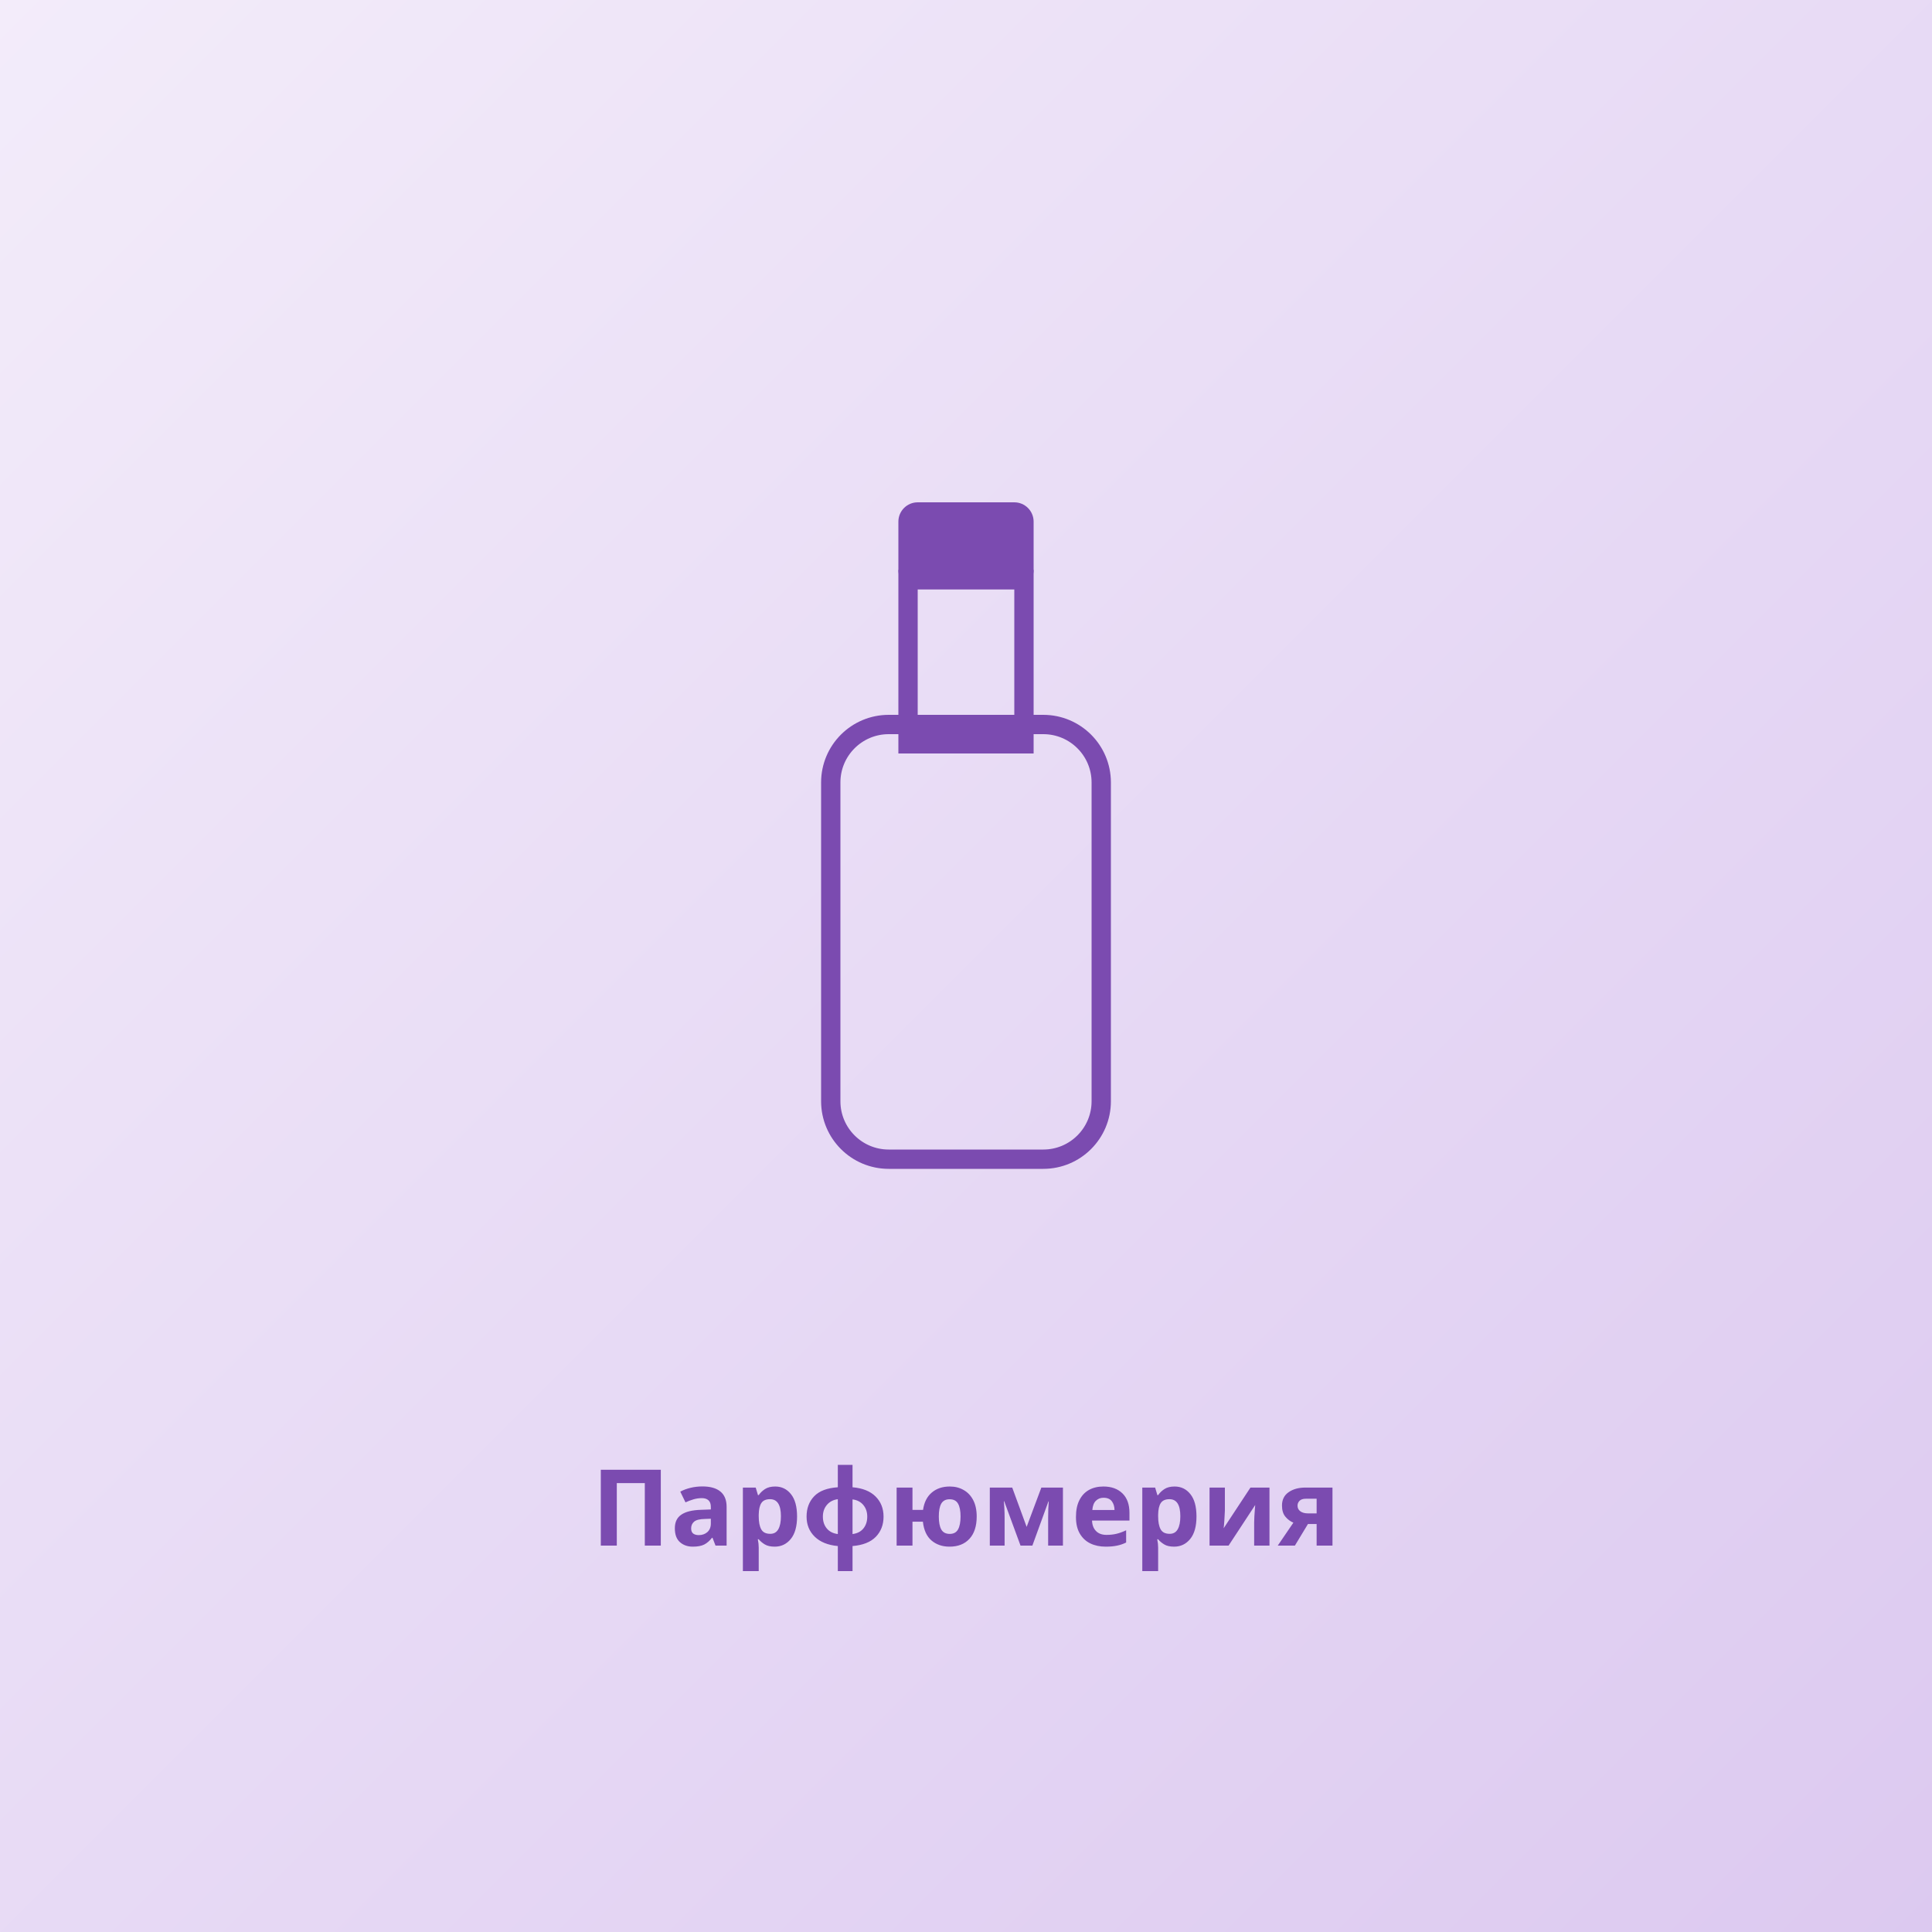
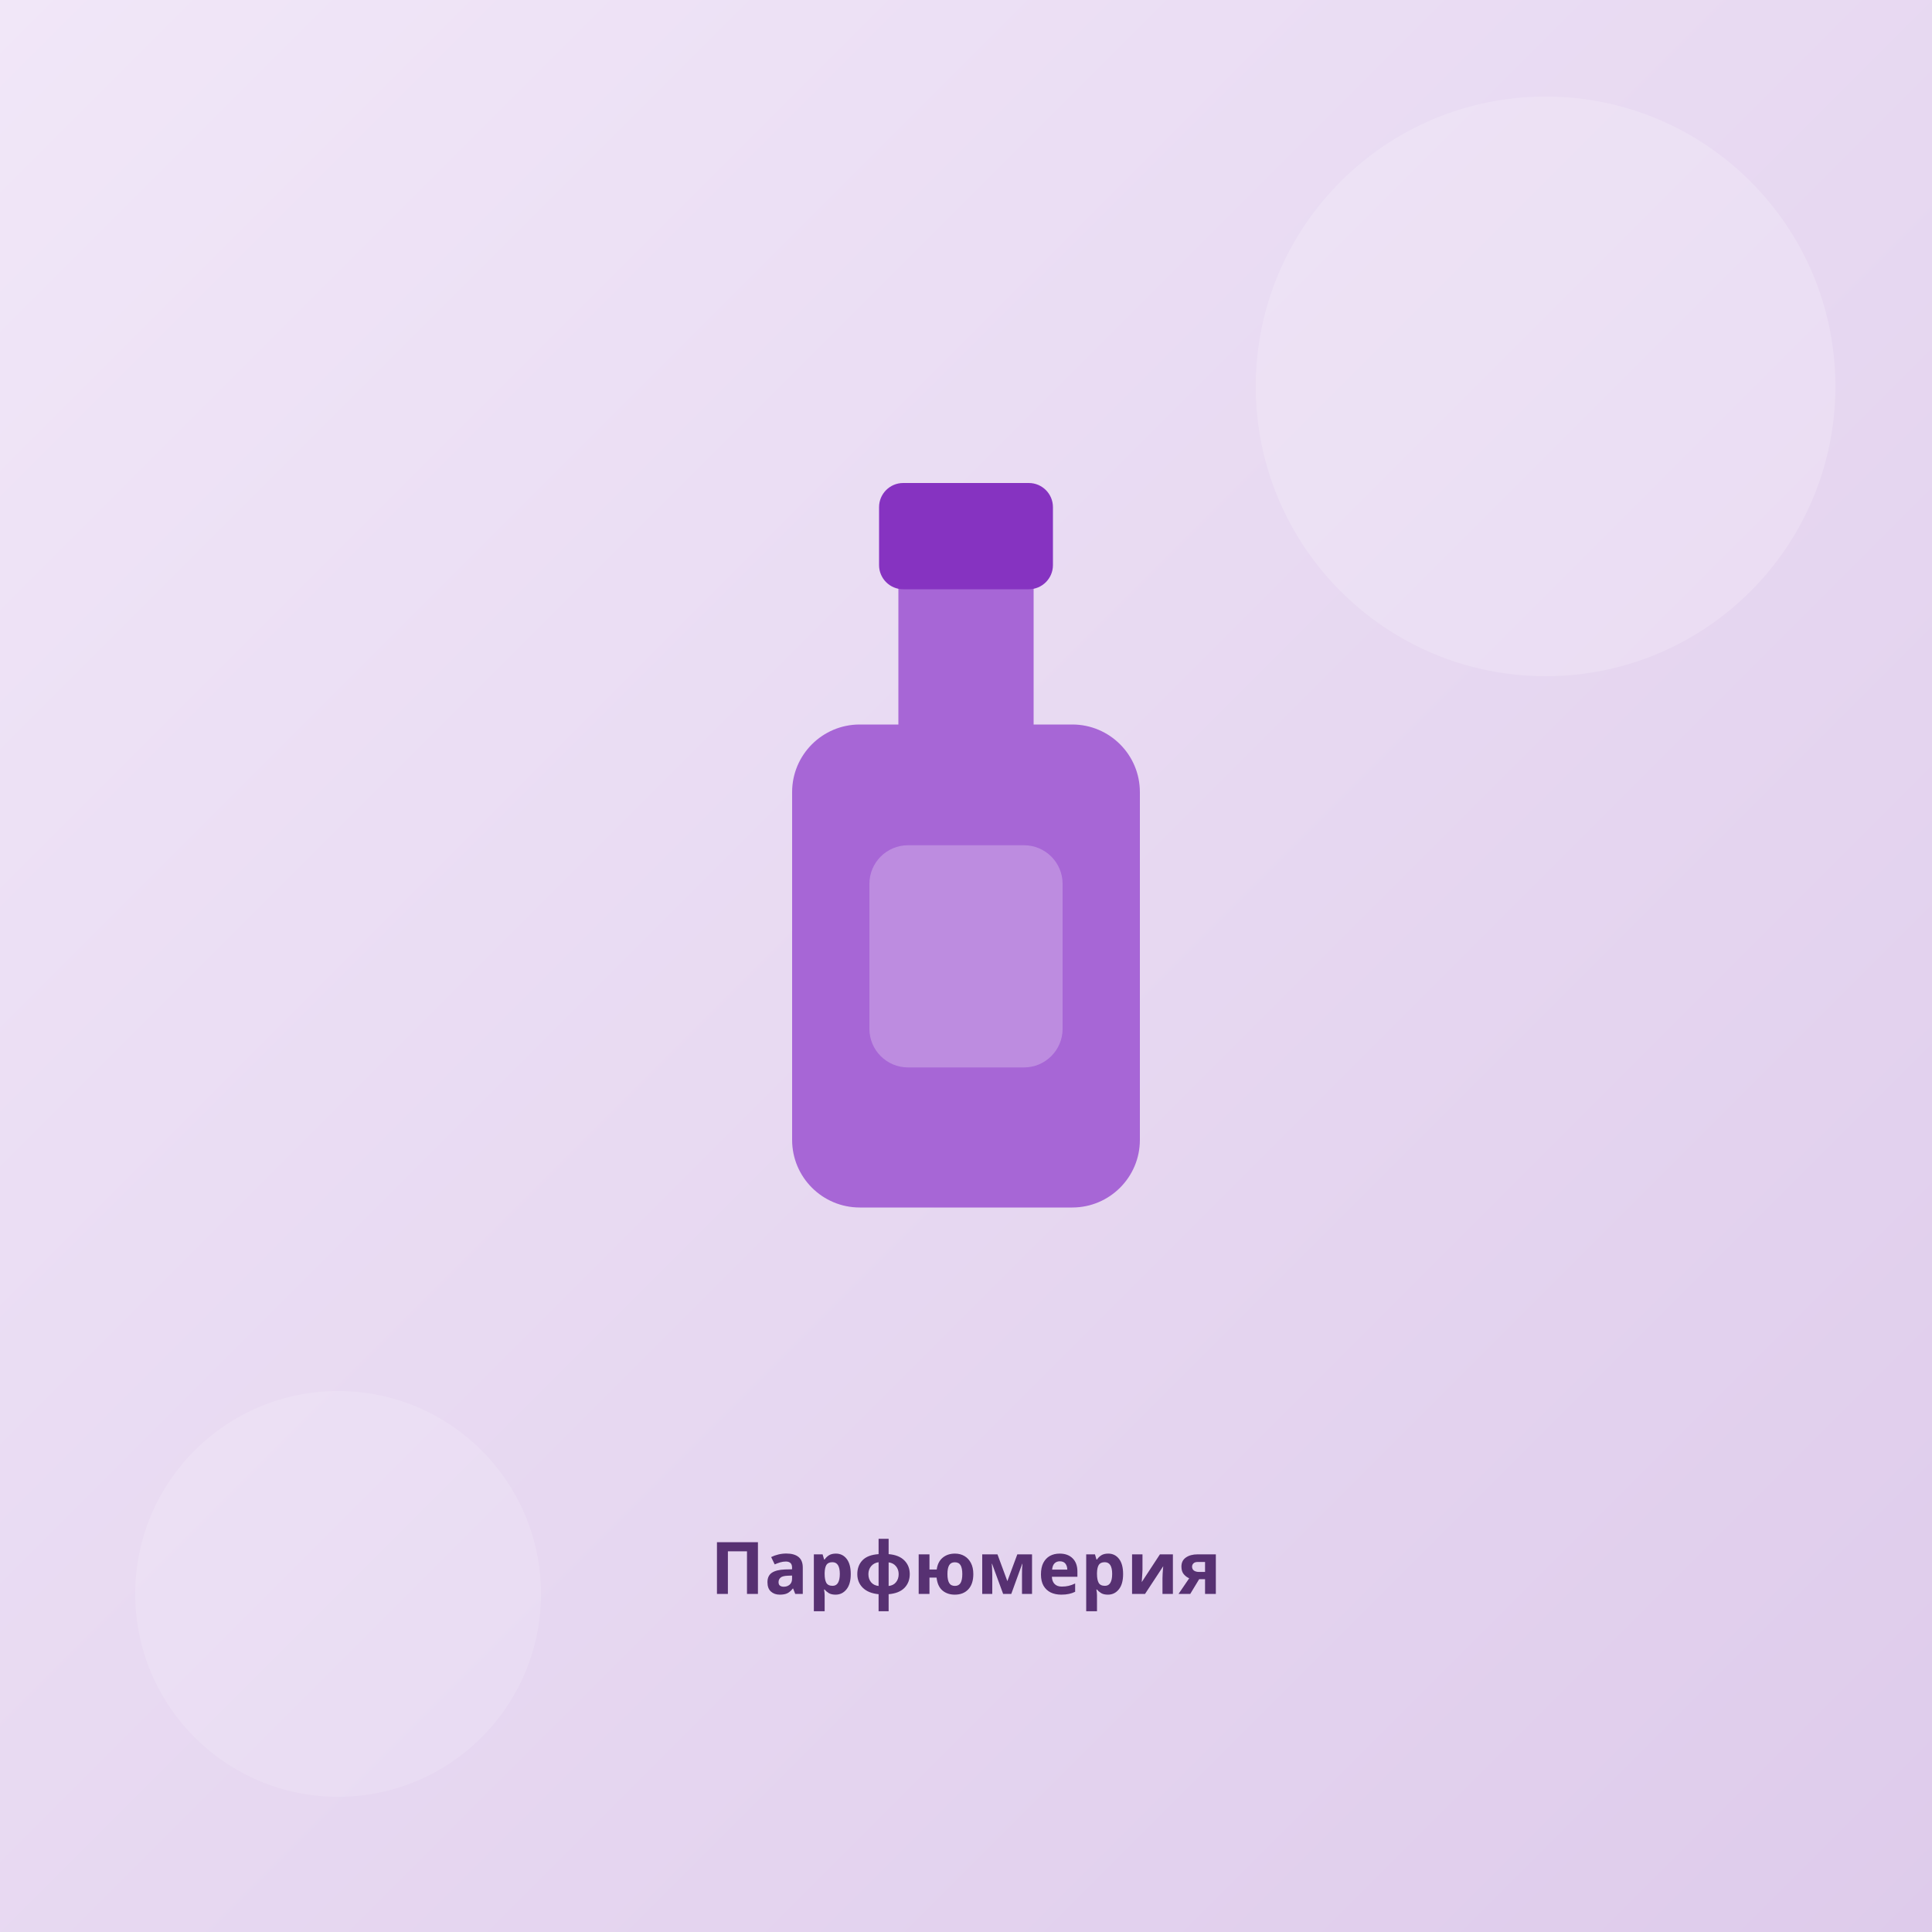
<svg xmlns="http://www.w3.org/2000/svg" viewBox="0 0 400 400" width="400" height="400" role="img" aria-label="Парфюмерия">
  <defs>
    <linearGradient id="g" x1="0" y1="0" x2="1" y2="1">
-       <stop offset="0" stop-color="#f3ecfa" />
-       <stop offset="1" stop-color="#dcc9f0" />
+       <stop offset="0" stop-color="hsl(275 55% 94%)" />
+       <stop offset="1" stop-color="hsl(275 45% 86%)" />
    </linearGradient>
  </defs>
  <rect width="400" height="400" fill="url(#g)" />
-   <rect x="172" y="150" width="56" height="90" rx="12" fill="none" stroke="#7b4bb0" stroke-width="4" />
-   <rect x="188" y="120" width="24" height="34" fill="none" stroke="#7b4bb0" stroke-width="4" />
-   <rect x="186" y="104" width="28" height="18" rx="4" fill="#7b4bb0" />
-   <text x="200" y="320" text-anchor="middle" font-family="system-ui, sans-serif" font-size="22" font-weight="600" fill="#7b4bb0">Парфюмерия</text>
+   <circle cx="320" cy="80" r="60" fill="#ffffff" opacity="0.18" />
+   <circle cx="70" cy="330" r="42" fill="#ffffff" opacity="0.14" />
+   <rect x="164" y="150" width="72" height="100" rx="14" fill="hsl(275 58% 62%)" />
+   <rect x="186" y="120" width="28" height="34" fill="hsl(275 58% 62%)" />
+   <rect x="182" y="100" width="36" height="22" rx="5" fill="hsl(275 58% 48%)" />
+   <rect x="180" y="175" width="40" height="46" rx="8" fill="#ffffff" opacity="0.25" />
+   <text x="200" y="330" text-anchor="middle" font-family="system-ui, sans-serif" font-size="15" font-weight="600" fill="hsl(275 40% 32%)">Парфюмерия</text>
</svg>
